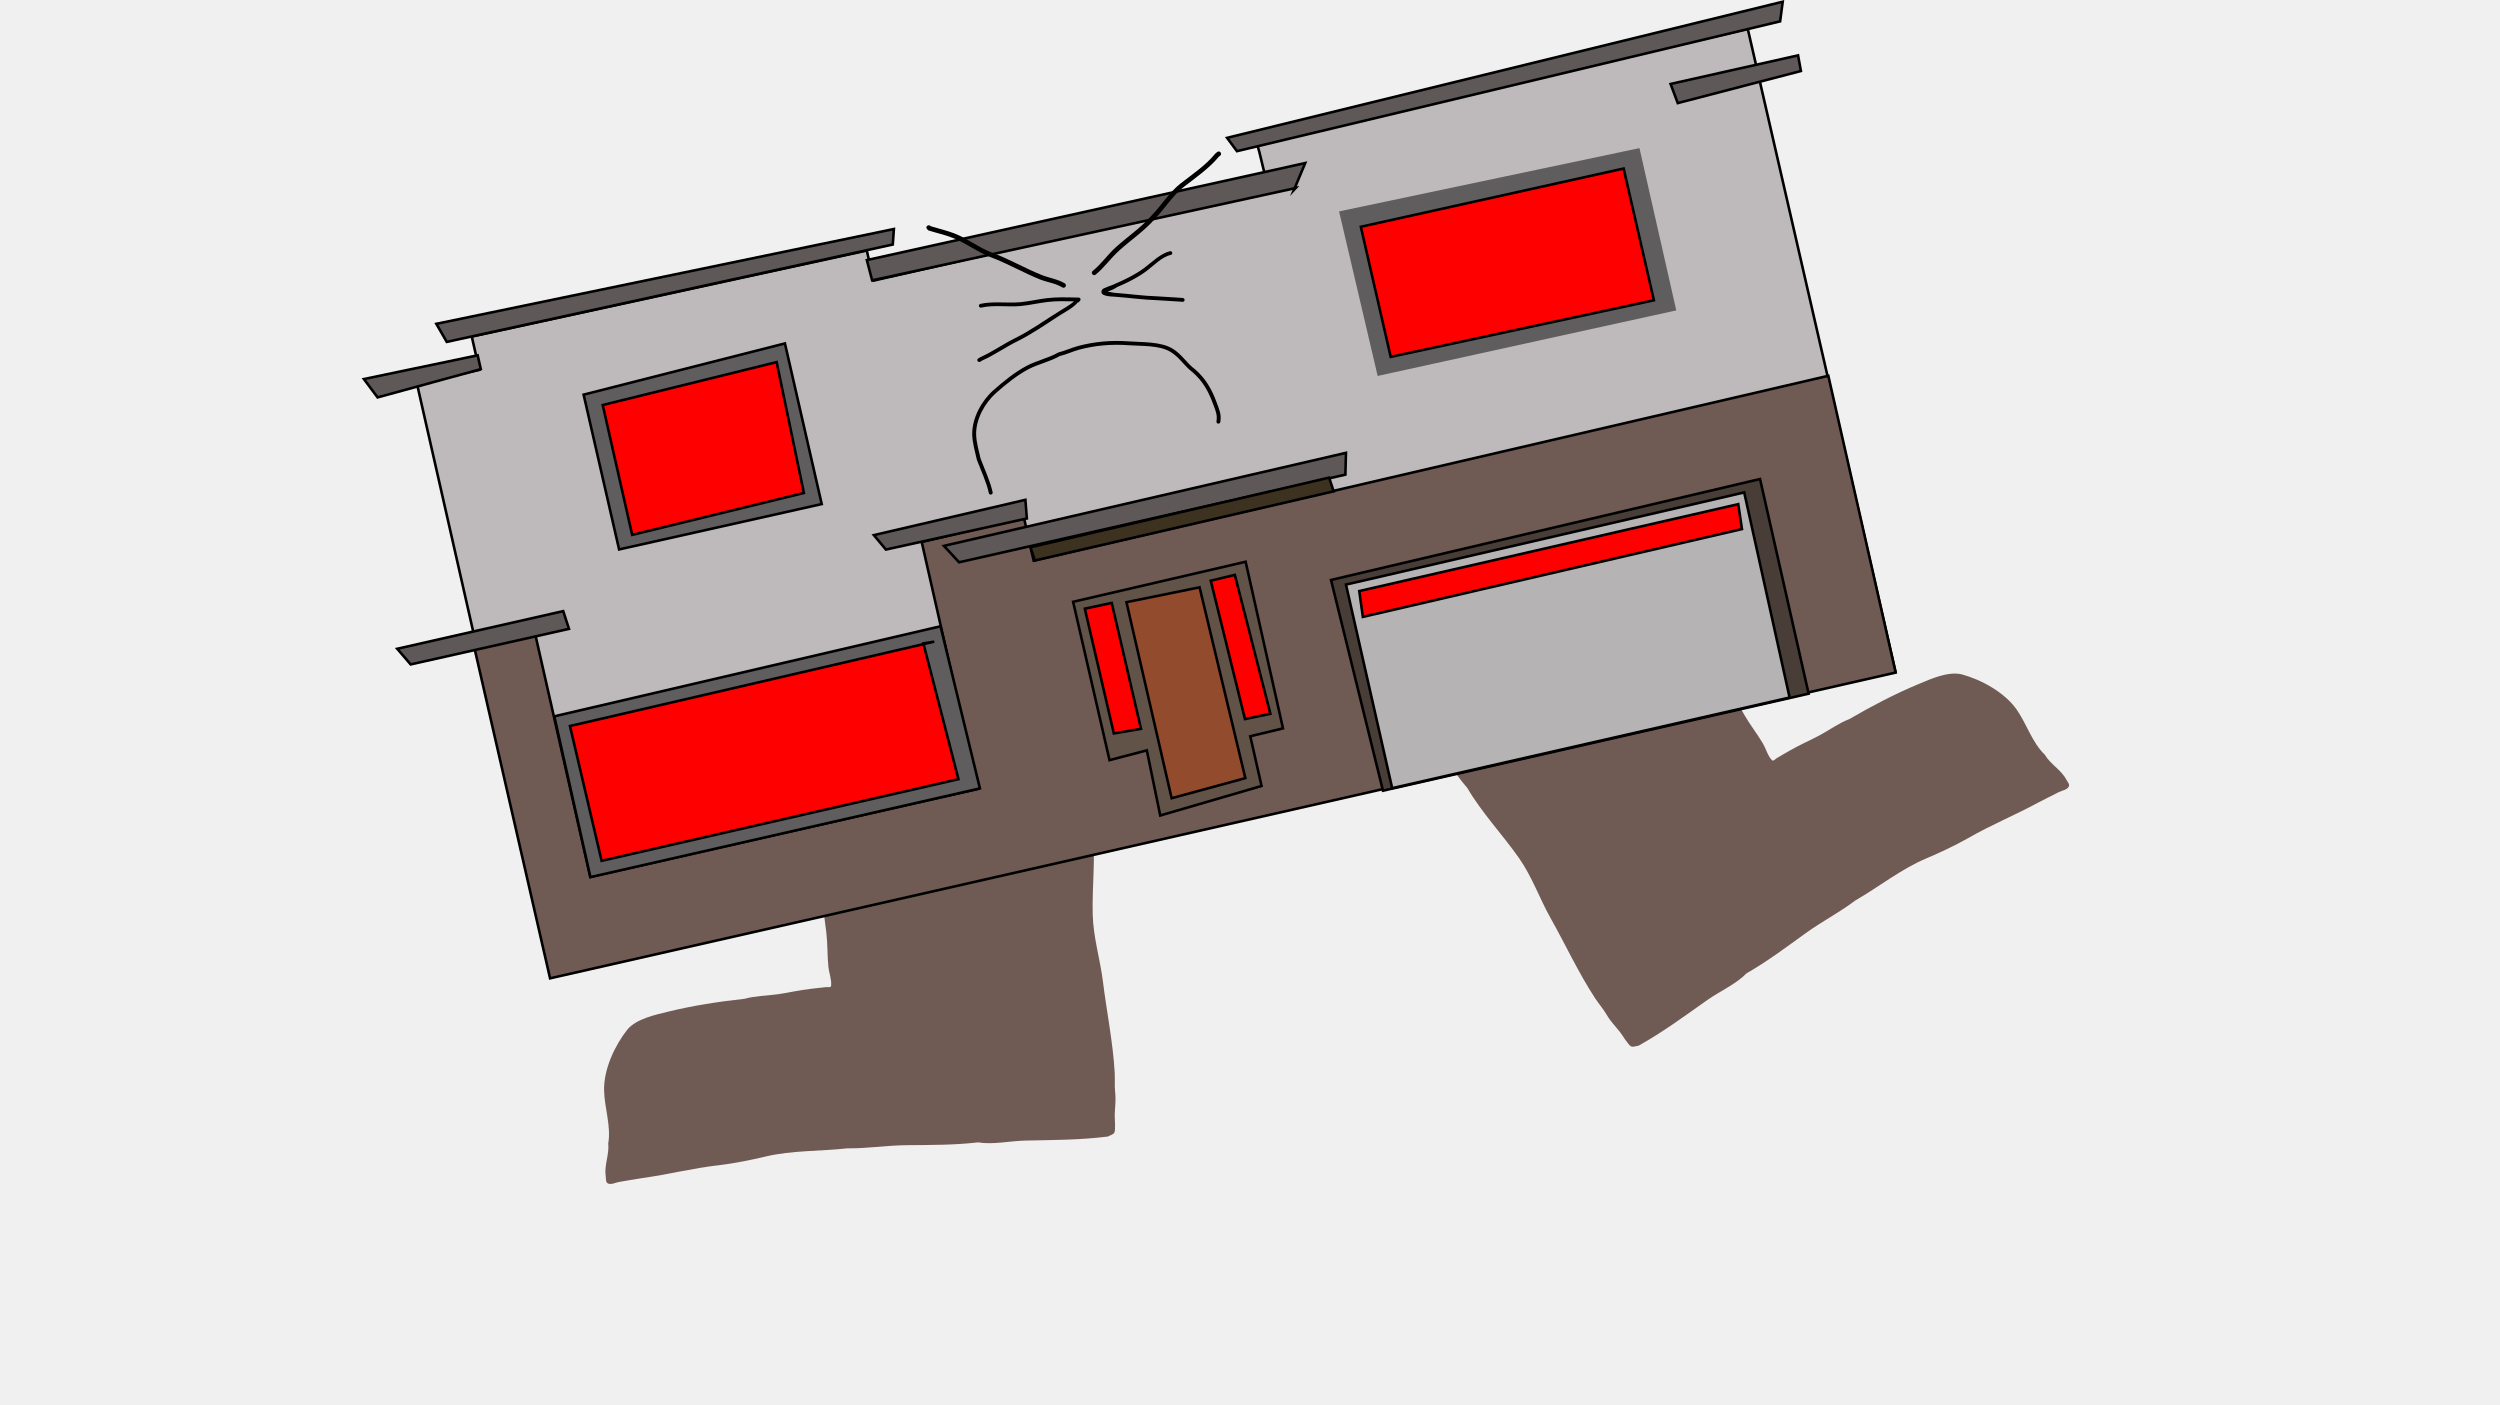
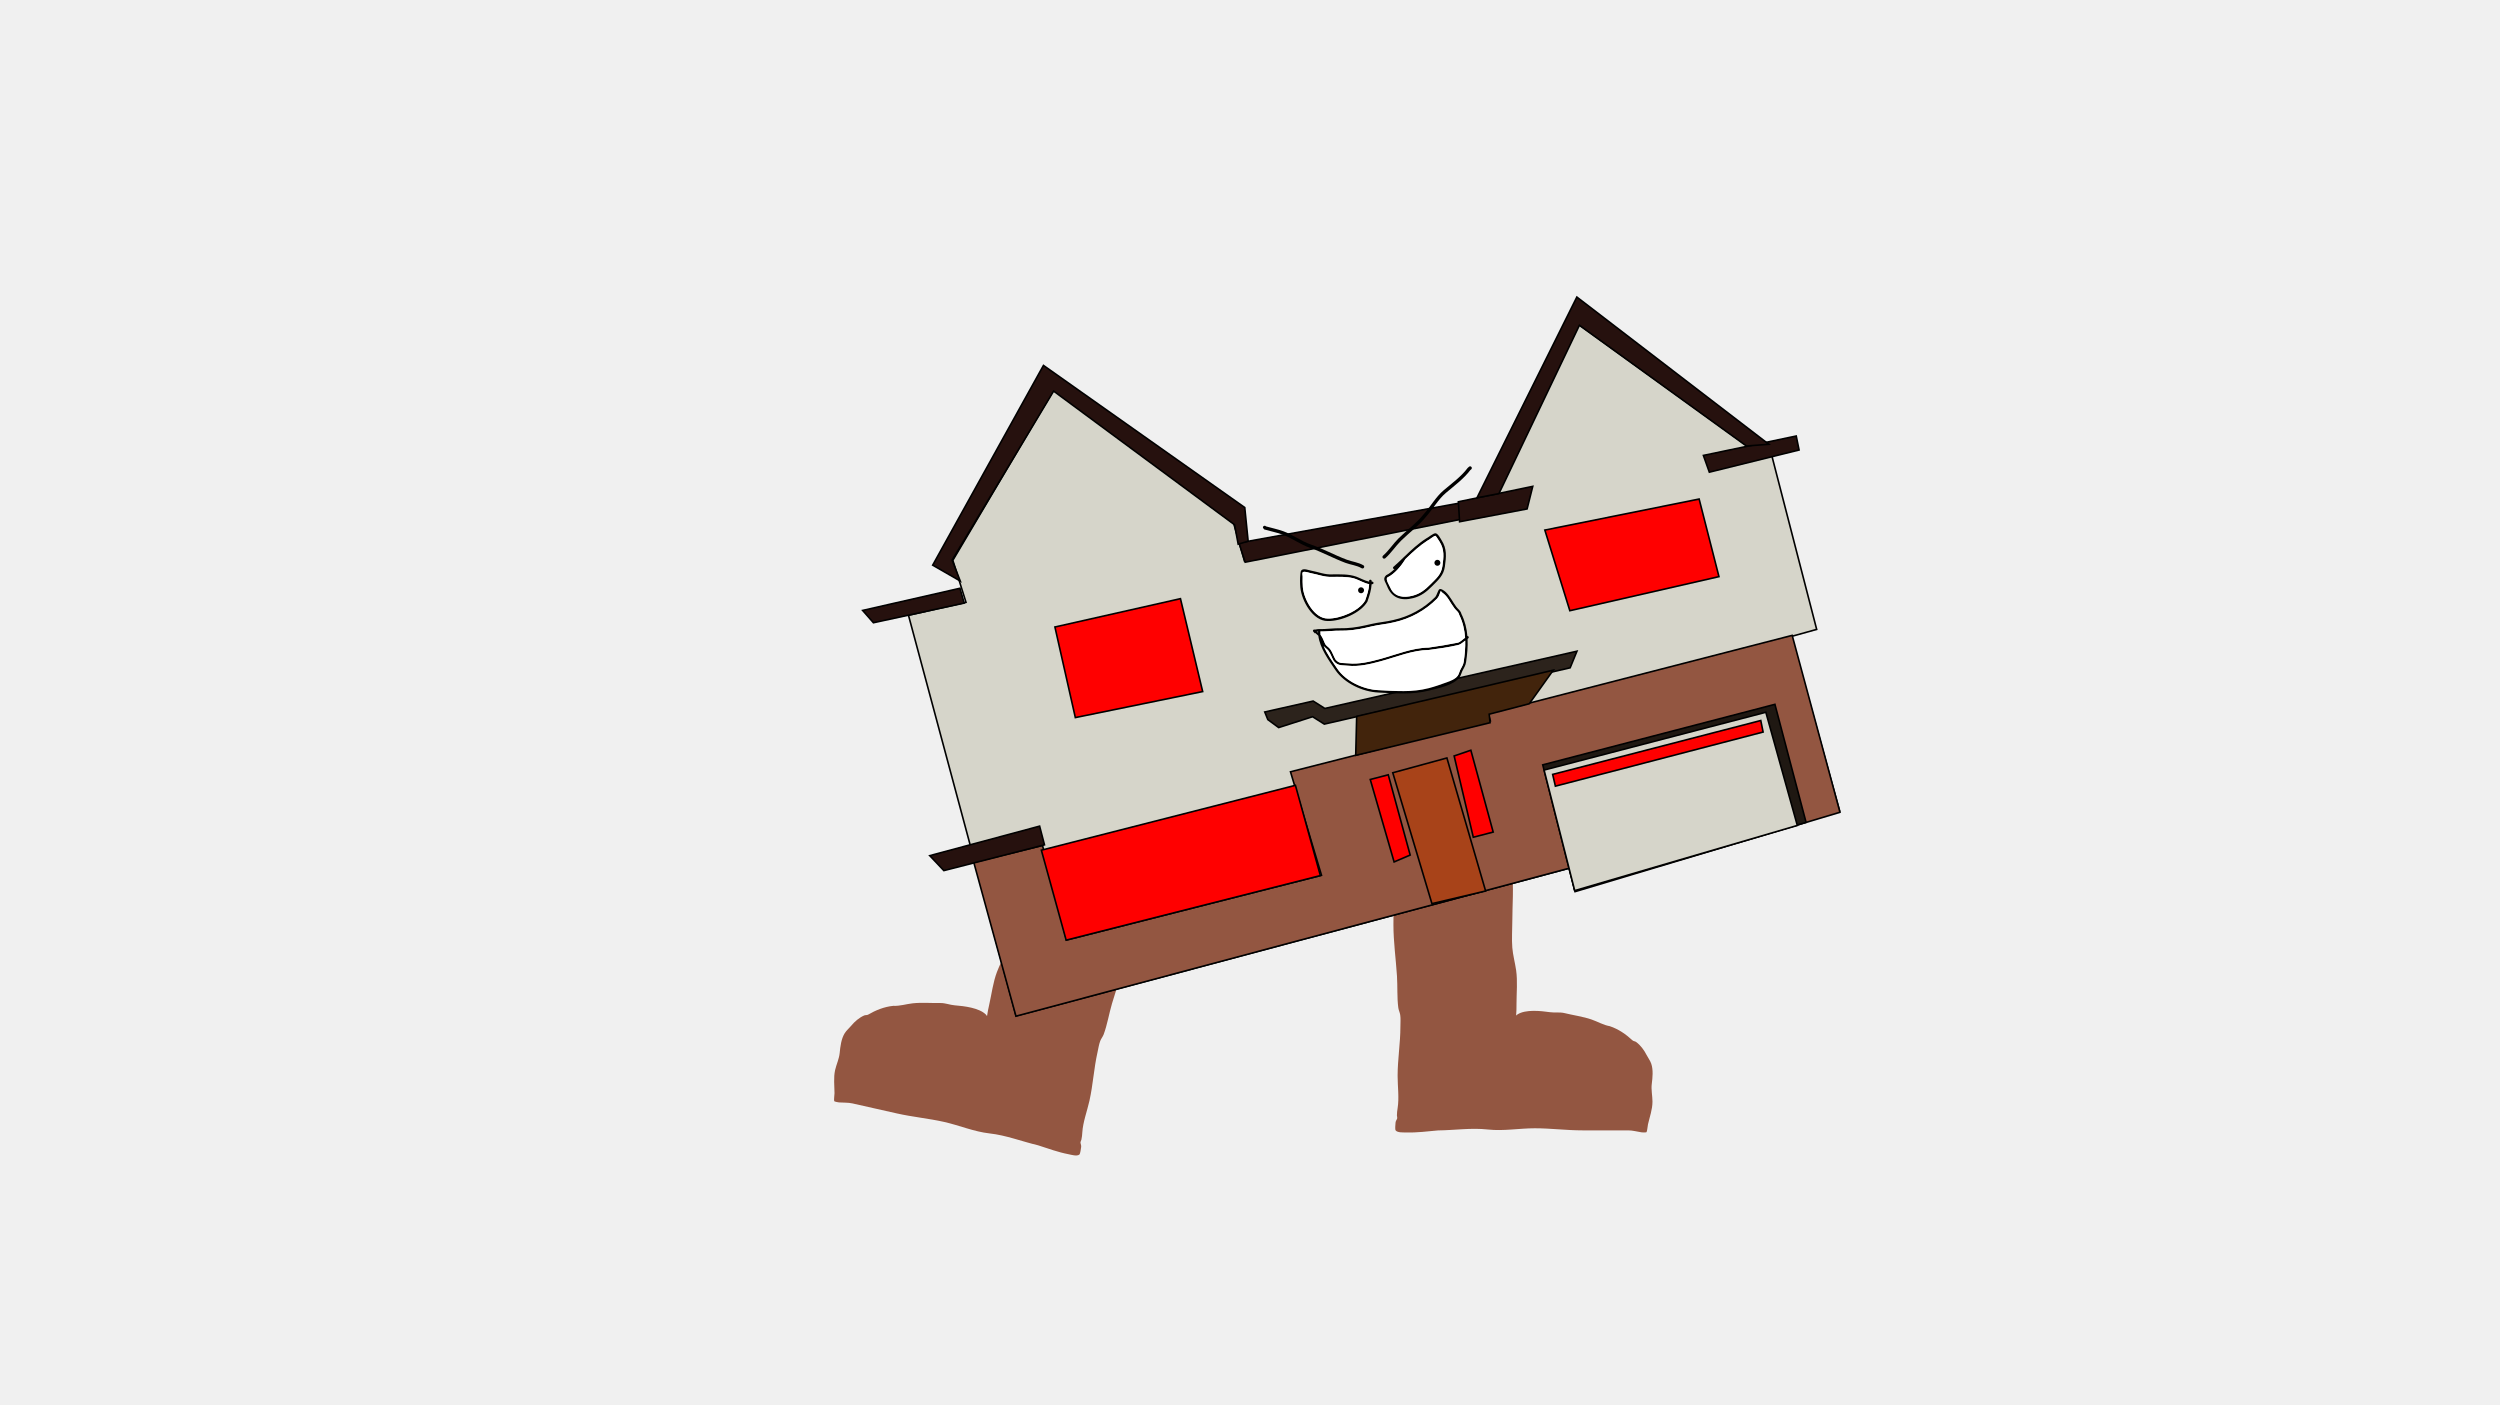
- <svg xmlns="http://www.w3.org/2000/svg" version="1.1" width="959.459" height="539.192" viewBox="0,0,959.459,539.192">
-   <g transform="translate(159.7297,89.67198)">
+ <svg xmlns="http://www.w3.org/2000/svg" version="1.1" width="1534.814" height="862.282" viewBox="0,0,1534.814,862.282">
+   <g transform="translate(448.9087,272.1622)">
    <g data-paper-data="{&quot;isPaintingLayer&quot;:true}" fill-rule="nonzero" stroke-linejoin="miter" stroke-miterlimit="10" stroke-dasharray="" stroke-dashoffset="0" style="mix-blend-mode: normal">
-       <path d="M-159.73,449.52v-539.039h959.459v539.039z" fill="none" stroke="#f00000" stroke-width="0" stroke-linecap="butt" />
-       <path d="M152.99,202.064c-1.588,0.177 -1.762,-1.383 -1.762,-1.383l0.177,-1.299c1.322,-2.001 0.821,-4.955 0.902,-7.274c0.155,-4.428 1.825,-11.608 -0.647,-15.757c-0.637,-1.069 -1.59,-2.23 -2.571,-3.346l-1.798,-1.115c-0.402,-0.244 -0.689,-0.662 -0.744,-1.16c-0.096,-0.862 0.537,-1.639 1.415,-1.737l2.331,-0.259c1.998,-0.222 3.997,-0.445 5.995,-0.667c3.57,-0.396 6.917,-1.47 10.418,-2.148c3.608,-0.698 7.372,-0.668 11.003,-1.256c11.431,-1.852 23.541,-3.698 35.106,-2.868c7.89,0.03 15.741,-0.135 23.609,-0.316c3.941,-0.091 7.861,-0.876 11.793,-0.571c2.202,0.171 8.158,-1.044 9.796,0.773c0.873,0.968 0.665,2.525 0.72,3.819c0.131,3.071 -0.572,6.98 -0.914,10.117c-0.594,5.687 -0.486,11.475 -0.76,17.182c-0.147,3.07 0.745,6.512 1.085,9.562c0.952,8.556 2.255,16.953 1.48,25.494c1.198,10.972 -0.257,22.37 0.01,33.404c0.213,8.809 2.846,17.152 3.923,25.739c1.432,11.617 3.835,23.165 4.515,34.909c0.149,2.568 -0.102,5.09 0.181,7.658c0.345,3.132 -0.064,5.429 -0.169,8.532c-0.044,1.298 0.403,5.83 -0.131,6.877c-0.438,0.861 -1.66,1.023 -2.491,1.534c-10.749,1.353 -20.881,1.322 -31.646,1.555c-5.87,0.127 -12.423,1.64 -18.195,0.692c-9.072,1.057 -18.258,0.988 -27.438,1.076c-7.621,0.073 -15.053,1.305 -22.76,1.21c-10.229,1.158 -21.325,0.741 -31.358,3.146c-5.701,1.367 -11.949,2.607 -17.724,3.312c-10.049,1.118 -19.706,3.601 -29.732,4.98c-2.906,0.4 -5.78,1.009 -8.677,1.454c-1.443,0.221 -3.008,1.174 -4.34,0.593c-0.928,-0.405 -0.731,-1.88 -0.876,-2.869c-0.609,-4.139 1.444,-8.279 0.984,-12.471c1.153,-6.626 -1.417,-13.612 -1.592,-20.294c-0.211,-8.086 4.082,-17.328 8.976,-23.488c3.579,-4.143 10.529,-5.562 15.71,-6.838c9.352,-2.304 19.58,-3.873 29.168,-4.906c4.224,-1.183 8.701,-1.147 13.031,-1.786c4.141,-0.611 8.109,-1.566 12.302,-2.032c1.997,-0.222 3.994,-0.484 5.995,-0.667c0.654,-0.06 1.83,0.232 1.927,-0.407c0.331,-2.166 -0.757,-5.004 -1.011,-7.211c-0.438,-4.338 -0.278,-8.558 -0.773,-13.009c-0.741,-6.656 -2.142,-13.973 -1.595,-20.656c0.411,-5.023 0.916,-9.822 0.328,-14.973c-0.131,-1.304 0.229,-2.614 0.258,-3.925c0.17,-7.532 -2.604,-15.039 -2.179,-22.617c0.125,-2.223 0.331,-4.436 0.486,-6.645c-0.094,0.252 -0.201,0.503 -0.321,0.751c-0.005,0.401 -0.143,1.437 -1.42,1.579z" data-paper-data="{&quot;index&quot;:null}" fill="#705a54" stroke="none" stroke-width="0.5" stroke-linecap="butt" />
-       <path d="M473.882,128.643c-1.112,0.644 -1.838,-0.109 -2.08,-0.428c-0.244,-0.128 -0.478,-0.267 -0.704,-0.414c1.436,1.686 2.916,3.344 4.337,5.059c4.841,5.846 7.065,13.534 11.673,19.494c0.802,1.037 1.869,1.878 2.538,3.005c2.584,4.495 5.841,8.057 9.153,11.855c4.407,5.054 7.624,11.774 10.979,17.569c2.244,3.876 4.878,7.177 7.101,10.928c1.106,1.928 1.915,4.857 3.467,6.403c0.458,0.456 1.231,-0.477 1.792,-0.817c1.719,-1.04 3.481,-2.015 5.22,-3.022c3.651,-2.113 7.411,-3.701 11.106,-5.668c3.864,-2.057 7.445,-4.743 11.546,-6.299c8.329,-4.86 17.491,-9.67 26.384,-13.368c4.927,-2.048 11.363,-5.032 16.702,-3.824c7.595,2.052 16.536,6.941 21.167,13.573c3.827,5.481 5.906,12.628 10.767,17.276c2.118,3.647 6.229,5.76 8.195,9.452c0.47,0.882 1.505,1.952 0.998,2.829c-0.727,1.259 -2.551,1.421 -3.844,2.1c-2.595,1.362 -5.27,2.578 -7.846,3.981c-8.886,4.842 -18.131,8.577 -26.882,13.643c-5.066,2.861 -10.83,5.572 -16.23,7.857c-9.502,4.02 -18.183,10.944 -27.102,16.084c-6.145,4.652 -12.858,8.072 -19.034,12.538c-7.439,5.378 -14.791,10.888 -22.719,15.423c-4.082,4.189 -10.254,6.862 -15.053,10.244c-8.802,6.203 -16.937,12.243 -26.39,17.535c-0.972,0.081 -2.051,0.677 -2.915,0.244c-1.051,-0.526 -3.382,-4.438 -4.188,-5.457c-1.927,-2.435 -3.62,-4.041 -5.201,-6.766c-1.297,-2.235 -2.996,-4.115 -4.401,-6.27c-6.425,-9.855 -11.347,-20.574 -17.091,-30.772c-4.231,-7.55 -7.066,-15.827 -12.123,-23.042c-6.335,-9.038 -14.273,-17.347 -19.822,-26.887c-5.693,-6.414 -9.63,-13.944 -13.943,-21.394c-1.538,-2.656 -2.863,-5.956 -4.804,-8.339c-3.609,-4.43 -6.959,-9.152 -10.812,-13.376c-2.137,-2.321 -5.024,-5.05 -6.742,-7.599c-0.724,-1.074 -1.815,-2.204 -1.688,-3.501c0.239,-2.435 5.754,-4.993 7.424,-6.438c2.983,-2.58 6.603,-4.275 9.829,-6.542c6.439,-4.525 12.855,-9.052 19.186,-13.761c8.814,-7.533 19.655,-13.236 29.953,-18.532c3.27,-1.682 6.281,-3.941 9.6,-5.521c3.219,-1.533 6.55,-2.656 9.658,-4.456c1.74,-1.007 3.48,-2.015 5.22,-3.022l2.03,-1.175c0.764,-0.442 1.735,-0.192 2.169,0.558c0.251,0.434 0.268,0.94 0.09,1.375l-0.785,1.965c-0.127,1.481 -0.205,2.981 -0.083,4.219c0.473,4.806 6.08,9.593 8.833,13.064c1.442,1.818 2.792,4.493 5.044,5.318l0.913,0.94c0,0 0.786,1.359 -0.597,2.159z" fill="#705a54" stroke="none" stroke-width="0.5" stroke-linecap="butt" />
+       <path d="M403.987,283.706c-0.07,-0.747 0.677,-0.817 0.677,-0.817l0.573,-0.045c0.49,-0.121 1.15,-0.217 1.738,-0.354c0.192,-2.075 0.471,-4.159 0.875,-6.274c0.031,-0.164 0.06,-0.332 0.088,-0.504c-0.309,-0.64 -0.62,-1.186 -0.856,-1.543c-1.293,-1.954 -1.253,-4.252 -2.376,-6.24c-0.372,-0.659 -1.361,-0.754 -1.823,-1.353c-0.645,-0.837 -0.951,-2.109 -1.676,-2.958c-0.41,-0.481 -1.433,-0.056 -1.782,-0.228c-0.052,-0.026 -0.102,-0.054 -0.151,-0.084l-0.012,0.025l-0.842,-0.421c-0.254,-0.12 -0.429,-0.379 -0.429,-0.678c0,-0.414 0.336,-0.75 0.75,-0.75h1.497c5.774,0 11.548,-0.001 17.322,0.003c10.511,0.008 20.925,0.853 31.455,0.853c9.948,0 20.47,-0.911 30.308,0.648c1.192,9.847 0.22,20.343 0.22,30.263c0,5.408 -0.451,11.032 -0.004,16.418c0.379,4.575 1.699,9.325 2.353,13.902c0.945,6.674 0.22,13.89 0.22,20.632c0,2.345 -0.015,4.656 -0.22,6.97c-0.03,0.337 0.542,-0.409 0.84,-0.57c4.959,-3.176 14.261,-2.164 19.922,-1.355c3.044,0.435 5.954,-0.171 9.004,0.575c5.378,1.324 11.273,2.1 16.553,3.926c3.708,1.282 7.296,3.433 11.122,4.076c5.439,1.802 10.004,5.024 13.988,8.705c0.595,0.55 1.56,0.523 2.214,1.002c2.704,1.979 4.896,4.938 6.413,7.946c0.89,1.766 2.249,3.502 2.884,5.376c1.308,3.86 0.816,8.528 0.323,12.465c-0.451,3.598 0.417,7.282 0.434,10.823c-0.007,4.829 -1.688,9.297 -2.756,13.943c-0.194,0.844 -0.482,4.253 -0.889,4.783c-0.269,0.351 -2.81,0.179 -3.034,0.147c-2.801,-0.399 -5.399,-1.212 -8.197,-1.212c-9.344,0 -18.687,0 -28.031,0c-9.927,0 -19.572,-1.284 -29.332,-1.284c-9.51,0 -19.242,1.806 -28.763,0.756c-10.267,-1.146 -20.416,0.448 -30.649,0.56c-6.387,0.573 -13.089,1.456 -19.49,1.244c-1.758,-0.058 -5.165,0.248 -6.479,-1.178c-0.619,-0.672 -0.129,-3.844 -0.129,-4.701c0.031,-0.864 0.499,-1.669 0.913,-2.428c0.337,-0.617 -0.057,-1.406 -0.057,-2.109c0.001,-1.618 0.178,-2.968 0.433,-4.545c1.007,-6.232 -0.006,-13.489 -0.006,-19.809c0,-10.174 1.712,-19.937 1.712,-30.185c0,-2.331 0.224,-4.885 -0.114,-7.194c-0.216,-1.475 -0.967,-2.875 -1.167,-4.355c-0.85,-6.302 -0.41,-13.141 -0.822,-19.527c-0.672,-10.452 -2.178,-20.929 -2.178,-31.41c0,-3.962 0.016,-7.778 0.295,-11.6c-0.444,0.091 -0.877,0.17 -1.247,0.264l-0.797,0.083c0,0 -0.747,0.07 -0.817,-0.677zM408.977,278.49c-0.152,0.973 -0.279,1.94 -0.385,2.904c0.69,-0.532 0.688,-1.667 0.385,-2.904z" data-paper-data="{&quot;index&quot;:null}" fill="#935641" stroke="none" stroke-width="0.5" stroke-linecap="butt" />
+       <path d="M246.963,303.262l-0.759,-0.257c-0.34,-0.172 -0.745,-0.345 -1.158,-0.531c-0.568,3.79 -1.391,7.517 -2.261,11.382c-2.304,10.225 -6.075,20.115 -9.028,30.164c-1.805,6.139 -2.88,12.908 -5.094,18.869c-0.52,1.399 -1.561,2.6 -2.095,3.992c-0.837,2.179 -1.18,4.719 -1.692,6.993c-2.252,9.997 -2.727,19.898 -4.963,29.823c-1.389,6.166 -3.972,13.023 -4.359,19.324c-0.098,1.595 -0.222,2.95 -0.576,4.529c-0.154,0.686 -0.712,1.369 -0.519,2.045c0.237,0.831 0.517,1.719 0.357,2.569c-0.188,0.837 -0.407,4.039 -1.159,4.558c-1.596,1.102 -4.852,0.055 -6.58,-0.275c-6.292,-1.2 -12.635,-3.535 -18.74,-5.497c-9.958,-2.358 -19.509,-6.144 -29.777,-7.283c-9.519,-1.068 -18.615,-4.969 -27.893,-7.059c-9.521,-2.145 -19.213,-3.012 -28.897,-5.194c-9.115,-2.053 -18.23,-4.107 -27.346,-6.16c-2.73,-0.615 -5.443,-0.393 -8.263,-0.619c-0.226,-0.018 -2.742,-0.409 -2.928,-0.81c-0.28,-0.606 0.188,-3.996 0.184,-4.861c-0.021,-4.767 -0.679,-9.495 0.375,-14.208c0.795,-3.451 2.45,-6.854 2.802,-10.463c0.384,-3.949 0.929,-8.611 3.054,-12.089c1.031,-1.688 2.738,-3.083 3.995,-4.611c2.14,-2.601 4.929,-5.007 8.002,-6.343c0.743,-0.323 1.679,-0.085 2.38,-0.491c4.696,-2.716 9.857,-4.856 15.559,-5.418c3.873,0.213 7.847,-1.096 11.746,-1.532c5.553,-0.621 11.474,-0.083 17.011,-0.192c3.14,-0.057 5.845,1.173 8.91,1.418c5.7,0.456 14.997,1.513 19.137,5.7c0.255,0.222 0.649,1.075 0.694,0.74c0.309,-2.302 0.802,-4.56 1.317,-6.848c1.482,-6.578 2.36,-13.776 4.749,-20.079c1.644,-4.321 3.975,-8.665 5.351,-13.045c1.62,-5.157 2.415,-10.742 3.604,-16.018c2.18,-9.678 3.538,-20.131 6.865,-29.475c9.94,0.642 20.004,3.843 29.709,6.029c10.273,2.314 20.618,3.779 30.874,6.081c5.634,1.265 11.266,2.535 16.899,3.804l1.46,0.329c0.404,0.091 0.658,0.492 0.567,0.896c-0.066,0.292 -0.294,0.506 -0.568,0.567l-0.914,0.226l-0.007,-0.027c-0.054,0.019 -0.109,0.035 -0.165,0.049c-0.379,0.091 -1.283,-0.547 -1.789,-0.169c-0.894,0.669 -1.472,1.842 -2.285,2.517c-0.582,0.484 -1.568,0.358 -2.076,0.92c-1.532,1.693 -1.998,3.944 -3.689,5.566c-0.309,0.296 -0.732,0.761 -1.174,1.317c-0.011,0.173 -0.019,0.344 -0.025,0.511c-0.07,2.153 -0.256,4.246 -0.525,6.313c0.544,0.263 1.166,0.501 1.618,0.727l0.549,0.17c0,0 0.713,0.232 0.481,0.946c-0.232,0.713 -0.946,0.481 -0.946,0.481zM243.924,299.514c0.108,-0.964 0.197,-1.935 0.262,-2.918c-0.567,1.141 -0.819,2.247 -0.262,2.918z" data-paper-data="{&quot;index&quot;:null}" fill="#935641" stroke="none" stroke-width="0.5" stroke-linecap="butt" />
      <g>
-         <g stroke-width="1" stroke-linecap="round">
-           <path d="M51.363,282.677l-51.049,-224.99l23.911,-5.425l-2.898,-12.774l151.609,-33.013l2.618,11.538l151.599,-34.614l-3.576,-14.787l-0.901,-3.132l188.345,-44.121l56.695,246.76l-515.74,117.193z" fill="#bebabb" stroke="#000000" />
-           <path d="M233.244,109.041l0.411,1.813l0.421,1.854l2.898,12.774l304.973,-70.93l25.843,113.896l-516.411,117.345l-29.189,-127.478l23.483,-4.592l21.13,93.128l148.709,-33.742l-21.504,-94.776z" fill="#705a54" stroke="#000000" />
-           <path d="M175.649,115.696l58.15,-13.541l0.564,7.151l-54.105,11.93z" fill="#5e5859" stroke="#000000" />
-           <path d="M202.521,119.824l154.306,-35.705l-0.218,8.369l-148.248,33.637z" fill="#5e5859" stroke="#000000" />
-           <path d="M371.031,213.785l-19.938,-80.876l164.644,-38.744l18.648,82.382z" fill="#483d37" stroke="#000000" />
-           <path d="M374.559,212.811l-17.727,-78.128l152.838,-35.372l17.42,78.718z" fill="#b5b3b4" stroke="#000000" />
-           <path d="M508.803,113.373l-145.497,33.706l-1.368,-9.915l145.446,-33.348z" fill="#ff0000" stroke="#000000" />
-           <path d="M285.547,223.302l-5.144,-25.003l-14.318,3.769l-13.968,-60.783l66.205,-15.368l14.334,63.95l-12.547,3.02l4.329,19.079z" fill="#615348" stroke="#000000" />
-           <path d="M289.923,216.675l-17.342,-75.24l28.064,-5.703l17.563,73.229z" fill="#934b2d" stroke="#000000" />
-           <path d="M267.741,191.806l-11.133,-47.876l10.322,-2.209l11.234,48.318z" fill="#ff0000" stroke="#000000" />
-           <path d="M318.072,186.3l-13.131,-53.104l9.235,-2.228l13.646,53.286z" fill="#ff0000" stroke="#000000" />
-           <path d="M216.347,212.903l-149.483,34.05l-13.866,-61.708l148.219,-34.561z" fill="#605d5e" stroke="#000000" />
-           <path d="M194.656,157.256l13.445,52.102l-136.942,31.337l-12.144,-51.733l139.815,-32.388z" fill="#ff0000" stroke="#000000" />
-           <path d="M77.868,121.192l-13.614,-59.407l77.256,-19.656l14.123,61.65z" fill="#605d5e" stroke="#000000" />
-           <path d="M82.89,115.601l-11.306,-49.83l66.749,-16.474l10.449,50.224z" fill="#ff0000" stroke="#000000" />
-           <path d="M369.368,54.022l-14.581,-62.177l114.305,-24.075l13.909,61.3z" fill="#605d5e" stroke="#605d5e" />
-           <path d="M373.996,47.29l-11.464,-49.927l100.862,-22.354l11.607,50.559z" fill="#ff0000" stroke="#000000" />
-           <path d="M337.515,-17.493l-162.533,35.416l-2.035,-7.778l168.241,-37.243l-4.297,10.278z" fill="#5e5859" stroke="#000000" />
-           <path d="M311.208,-36.775l213.239,-52.237l-0.996,7.535l-208.462,49.824z" fill="#5e5859" stroke="#000000" />
-           <path d="M182.905,4.165l-171.172,37.376l-4.008,-6.932l175.605,-36.389z" fill="#5e5859" stroke="#000000" />
-           <path d="M531.427,-62.422l-47.263,12.319l-2.75,-7.35l48.922,-10.967z" fill="#5e5859" stroke="#000000" />
-           <path d="M58.638,151.67l-60.76,13.653l-5.151,-6.008l63.691,-14.451z" fill="#5e5859" stroke="#000000" />
-           <path d="M24.794,52l-39.614,10.849l-5.252,-7.048l43.662,-9.109z" fill="#5e5859" stroke="#000000" />
-           <path d="M237.421,125.435l-1.693,-5.085l114.636,-26.716l1.731,5.253z" fill="#3d3120" stroke="#000000" />
+         <g stroke="#000000" stroke-width="1" stroke-linecap="round">
+           <path d="M136.052,71.83l62.16,-105.054l110.246,82.342l6.671,23.238l133.3,-26.184l15.557,-1.714l56.24,-117.425l104.909,75.585l13.807,5.332l27.454,106.287l-15.532,4.325l29.645,107.216l-162.609,48.086l-3.398,-13.041l-339.624,90.698l-66.04,-245.935l35.304,-7.978z" fill="#d6d5ca" />
+           <path d="M148.916,257.285l42.208,-10.378l14.713,58.05l156.559,-39.761l-19.042,-63.544l122.712,-31.252l-1.307,-4.42l186.594,-48.072l29.338,108.6l-162.626,48.727l-3.35,-14.443l-339.904,90.9z" fill="#935641" />
+           <path d="M143.043,98.078l-55.736,12.08l-6.613,-7.561l59.735,-13.611z" fill="#26110e" />
+           <path d="M311.72,61.149l135.345,-24.43l0.881,9.945l-132.41,26.319z" fill="#26110e" />
+           <path d="M655.592,4.1l-55.09,13.622l-3.658,-10.286l56.999,-11.921z" fill="#26110e" />
+           <path d="M446.42,35.883l45.669,-9.457l-3.475,13.855l-41.441,7.867z" fill="#26110e" />
+           <path d="M289.444,152.408l-78.177,15.973l-12.538,-55.616l77.073,-17.396z" fill="#ff0000" />
+           <path d="M499.509,53.262l94.719,-19.062l12.172,47.649l-91.547,20.923z" fill="#ff0000" />
+           <path d="M517.791,274.382l-19.574,-76.994l142.539,-37.143l19.128,72.468z" fill="#1f1812" />
+           <path d="M517.85,274.61l-18.799,-74.02l136.133,-35.473l19.328,69.484z" fill="#d6d5ca" />
+           <path d="M633.509,177.252l-127.526,33.23l-1.675,-7.221l127.77,-33.087z" fill="#ff0000" />
+           <path d="M430.194,282.61l-24.046,-80.366l33.234,-9.074l23.764,81.665z" fill="#a84319" />
+           <path d="M443.818,191.926l10.264,-3.502l13.712,50.239l-12.21,3.182z" fill="#ff0000" />
+           <path d="M416.831,252.77l-9.868,4.227l-14.639,-50.618l11.047,-2.879z" fill="#ff0000" />
+           <path d="M361.699,265.377l-156.074,39.635l-15.219,-55.227l155.975,-39.816z" fill="#ff0000" />
+           <path d="M327.56,164.942l29.711,-6.707l7.186,4.543l154.758,-35.153l-4.174,10.194l-150.927,34.568l-7.186,-4.543l-20.822,6.668l-6.655,-4.889z" fill="#2c231c" />
+           <path d="M383.397,191.578l0.588,-23.954l120.676,-28.341l-14.709,20.597l-24.614,6.414l0.538,5.241z" fill="#42240c" />
+           <path d="M192.325,246.497l-61.776,15.825l-8.656,-9.182l67.442,-18.118z" fill="#26110e" />
+           <path d="M623.272,1.644l-102.543,-74.12l-49.407,103.349l-13.468,2.567l61.307,-123.237l117.857,90.392z" fill="#26110e" />
+           <path d="M309.026,50.014l-111.097,-82.082l-62.316,103.767l4.994,12.835l-16.908,-9.731l68.004,-122.626l123.577,87.253l2.085,20.661l-6.12,1.83z" fill="#26110e" />
        </g>
-         <path d="M196.53,-3.183c0.491,-0.111 0.773,0.103 0.928,0.319c3.029,0.942 6.234,1.663 9.174,2.809c5.072,1.977 9.487,5.545 14.579,7.43c6.548,2.44 12.463,5.948 18.908,8.518c2.933,1.169 6.089,1.531 8.789,3.189c0,0 0.775,0.479 0.282,1.245c-0.492,0.766 -1.267,0.287 -1.267,0.287c-2.569,-1.598 -5.677,-1.921 -8.484,-3.037c-6.443,-2.563 -12.349,-6.073 -18.891,-8.511c-5.102,-1.912 -9.528,-5.465 -14.616,-7.444c-3.032,-1.18 -6.349,-1.9 -9.454,-2.893l-0.645,-0.828c0,0 -0.2,-0.88 0.696,-1.083z" fill="#000000" stroke="none" stroke-width="0.5" stroke-linecap="butt" />
-         <path d="M308.682,-31.198c0.579,0.696 -0.133,1.272 -0.133,1.272l-0.486,0.367c-3.621,4.433 -9.034,8.169 -13.56,11.698c-4.228,3.297 -7.112,8.158 -10.805,11.981c-4.227,4.893 -9.351,8.225 -14.099,12.55c-3.095,2.82 -5.556,6.387 -8.794,9.021c0,0 -0.712,0.575 -1.291,-0.121c-0.579,-0.696 0.133,-1.272 0.133,-1.272c3.219,-2.582 5.649,-6.16 8.711,-8.95c4.705,-4.287 9.791,-7.587 13.979,-12.431c3.764,-3.9 6.702,-8.805 11.01,-12.173c4.401,-3.441 9.803,-7.079 13.284,-11.423l0.76,-0.641c0,0 0.712,-0.575 1.291,0.121z" fill="#000000" stroke="none" stroke-width="0.5" stroke-linecap="butt" />
-         <path d="M220.663,100.119c-0.731,0.166 -0.894,-0.553 -0.894,-0.553l-0.028,-0.122c-0.973,-4.344 -2.98,-8.455 -4.557,-12.636c-0.736,-3.228 -1.767,-6.609 -1.789,-9.947c-0.041,-6.156 3.585,-12.764 8.114,-16.764c3.854,-3.404 8.225,-6.966 12.779,-9.375c3.892,-2.059 8.304,-2.934 12.139,-5.113c2.611,-0.656 4.995,-1.8 7.598,-2.5c6.398,-1.721 12.946,-2.232 19.462,-1.765c5.24,0.393 12.113,0.028 16.727,2.733c3.565,2.09 5.547,5.707 8.77,8.037c4.216,3.688 6.457,7.832 8.347,13.004c0.954,2.611 1.743,4.346 1.281,7.158c0,0 -0.12,0.729 -0.86,0.616c-0.74,-0.113 -0.619,-0.841 -0.619,-0.841c0.422,-2.544 -0.342,-4.045 -1.212,-6.424c-1.798,-4.917 -3.878,-8.849 -7.887,-12.365c-3.178,-2.338 -5.126,-5.882 -8.649,-7.949c-4.347,-2.551 -11.074,-2.127 -16.02,-2.497c-6.359,-0.456 -12.725,0.038 -18.968,1.721c-2.535,0.683 -4.86,1.848 -7.416,2.44c-3.769,2.186 -8.143,3.023 -11.993,5.045c-4.446,2.336 -8.725,5.851 -12.482,9.17c-4.206,3.715 -7.664,9.915 -7.612,15.648c0.029,3.201 1.029,6.443 1.728,9.541c1.591,4.22 3.577,8.349 4.582,12.733l0.028,0.122c0,0 0.163,0.718 -0.568,0.884z" fill="#000000" stroke="none" stroke-width="0.5" stroke-linecap="butt" />
-         <path d="M215.465,48.89c-0.385,-0.629 0.257,-1.014 0.257,-1.014l0.909,-0.541c4.591,-2.045 8.69,-4.995 13.204,-7.225c6.081,-3.004 11.443,-6.962 17.202,-10.495c1.662,-1.02 3.408,-2.001 4.931,-3.22c0.155,-0.124 0.318,-0.277 0.488,-0.419c-3.425,-0.07 -6.77,-0.156 -10.195,0.247c-3.48,0.407 -6.921,1.262 -10.413,1.565c-4.857,0.422 -10.217,-0.512 -14.972,0.594c0,0 -0.731,0.166 -0.894,-0.553c-0.163,-0.718 0.568,-0.884 0.568,-0.884c4.869,-1.081 10.24,-0.192 15.197,-0.628c3.47,-0.305 6.89,-1.153 10.348,-1.559c3.577,-0.418 7.069,-0.324 10.65,-0.252l1.482,0.026c0.342,-0.001 0.65,0.23 0.728,0.572c0.059,0.259 -0.029,0.517 -0.209,0.691l-0.678,0.675l-0.115,-0.112c-1.904,2.25 -4.694,3.542 -7.212,5.169c-5.359,3.464 -10.503,7.065 -16.243,9.9c-4.505,2.225 -8.593,5.177 -13.178,7.212l-0.829,0.497c0,0 -0.643,0.384 -1.028,-0.245z" fill="#000000" stroke="none" stroke-width="0.5" stroke-linecap="butt" />
-         <path d="M294.89,25.501c-0.077,0.734 -0.822,0.664 -0.822,0.664l-0.781,-0.073c-2.946,-0.152 -5.875,-0.328 -8.827,-0.549c-5.491,-0.163 -10.912,-0.953 -16.35,-1.341c-1.502,-0.107 -6.361,-0.09 -4.848,-2.729c0.426,-0.743 4.185,-1.692 5.056,-2.283c3.779,-1.589 7.889,-3.619 11.167,-6.093c2.916,-2.2 6.136,-5.467 9.769,-6.355c0,0 0.731,-0.166 0.894,0.553c0.163,0.718 -0.568,0.884 -0.568,0.884c-3.319,0.672 -6.558,4.105 -9.19,6.086c-3.329,2.506 -7.51,4.632 -11.359,6.216c-1.164,0.794 -2.173,1.235 -3.494,1.71c-0.076,0.027 -0.186,0.051 -0.311,0.07c1.006,0.055 2.013,0.4 3.003,0.47c5.429,0.387 10.84,1.175 16.322,1.339c2.963,0.221 5.9,0.404 8.857,0.551l0.814,0.076c0,0 0.745,0.07 0.669,0.804z" fill="#000000" stroke="none" stroke-width="0.5" stroke-linecap="butt" />
+         <path d="M413.359,69.5c4.15,-3.979 8.263,-7.874 13.279,-11.078c1.334,-0.598 4.368,-3.282 5.745,-3.191c1.526,0.1 3.033,3.164 3.74,4.27c3.372,5.279 2.86,10.175 2.034,16.101c-0.773,5.542 -3.958,8.193 -7.763,12.034c-3.464,3.496 -6.767,6.12 -11.665,7.404c-7.529,1.933 -13.343,-0.144 -16.177,-7.573c-0.99,-2.594 -2.856,-4.144 -0.5,-6.46c1.773,-0.873 3.527,-2.22 5.14,-3.79c-0.207,0.042 -0.466,0.008 -0.709,-0.269c-0.519,-0.593 0.074,-1.112 0.074,-1.112c2.157,-1.886 4.188,-3.828 6.2,-5.758c0.039,-0.067 0.077,-0.133 0.114,-0.199zM414.799,70.293c-0.111,0.186 -0.272,0.29 -0.272,0.29l-0.045,0.014c-0.162,0.156 -0.324,0.312 -0.487,0.468c-2.571,4.177 -6.638,9.131 -11.072,11.256c-1.437,0.964 1.17,4.882 1.805,6.364c2.441,5.693 8.177,6.269 13.603,4.831c4.638,-1.2 7.681,-3.695 10.945,-6.991c3.56,-3.594 6.599,-5.983 7.319,-11.14c0.775,-5.545 1.354,-10.087 -1.802,-15.035c-0.197,-0.308 -2.258,-3.576 -2.435,-3.542c-1.398,0.267 -3.547,2.369 -4.972,3.002c-4.734,3.044 -8.66,6.716 -12.588,10.483z" fill="#000000" stroke="none" stroke-width="0.5" stroke-linecap="butt" />
+         <path d="M427.407,59.761c1.425,-0.633 3.58,-2.732 4.979,-2.999c0.177,-0.034 2.246,3.24 2.443,3.548c3.155,4.948 2.594,9.526 1.819,15.07c-0.719,5.157 -3.776,7.588 -7.336,11.182c-3.265,3.296 -6.349,5.804 -10.986,7.004c-5.426,1.438 -11.197,0.842 -13.638,-4.851c-0.635,-1.482 -3.251,-5.416 -1.814,-6.38c4.434,-2.125 8.511,-7.131 11.082,-11.307c0.162,-0.156 0.328,-0.315 0.49,-0.471l0.045,-0.014c0,0 0.163,-0.106 0.274,-0.292c3.928,-3.767 7.909,-7.448 12.643,-10.492z" data-paper-data="{&quot;noHover&quot;:false,&quot;origItem&quot;:[&quot;Path&quot;,{&quot;applyMatrix&quot;:true,&quot;segments&quot;:[[[274.12499,131.23562],[4.52111,-2.5262],[-0.14706,0.14413]],[273.80453,131.43755],[[273.75988,131.43976],[0,0],[-0.18675,0.10448]],[[273.19936,131.75351],[0.18694,-0.10467],[-3.36951,3.2293]],[[260.30254,139.46207],[4.5932,-0.89246],[-1.55461,0.5425]],[[260.43803,145.75564],[-0.2296,-1.517],[0.88211,5.82814]],[[271.80541,153.4686],[-5.3413,0.02189],[4.55867,0.00767]],[[283.56253,149.65698],[-3.79755,2.25196],[4.14099,-2.45562]],[[292.97559,141.15478],[-1.90003,4.57629],[2.04386,-4.91995]],[[294.92401,126.87708],[1.71852,5.31356],[-0.10703,-0.33093]],[[293.5316,123.03065],[0.17105,0.01138],[-1.35157,-0.08989]],[[288.23274,124.60254],[1.46402,-0.24137],[-5.08987,1.66728]]],&quot;closed&quot;:true}]}" fill="#ffffff" stroke="none" stroke-width="0.5" stroke-linecap="butt" />
+         <path d="M392.188,83.745c0.763,-0.199 0.961,0.564 0.961,0.564l0.077,0.39c0,0.09 -0,0.18 -0.001,0.269c0.042,-0.011 0.082,-0.023 0.121,-0.037c0,0 0.763,-0.199 0.961,0.564c0.199,0.763 -0.564,0.961 -0.564,0.961c-0.189,0.04 -0.382,0.068 -0.578,0.085c-0.25,3.71 -1.264,6.851 -2.587,10.646c-4.125,7.089 -16.229,12.07 -24.308,11.919c-9.247,0.092 -16.11,-12.463 -16.869,-20.642c-0.238,-2.69 -0.27,-5.701 0.044,-8.369c0.098,-0.828 0.099,-1.919 0.968,-2.444c1.463,-0.883 4.089,0.239 5.578,0.504c4.406,0.786 8.362,2.575 12.985,2.303c4.87,-0.017 10.135,-0.25 14.782,1.392c1.811,0.64 5.428,2.616 7.893,3.086c-0,-0.074 -0.001,-0.148 -0.003,-0.223l-0.026,-0.008c0,0 -0.199,-0.763 0.564,-0.961zM391.611,86.471c-3.17,-0.499 -6.855,-2.92 -9.788,-3.637c-4.112,-1.006 -8.601,-0.81 -12.798,-0.798c-4.743,0.267 -8.793,-1.519 -13.307,-2.326c-1.223,-0.219 -3.263,-1.118 -4.513,-0.693c-0.871,0.296 -0.354,1.817 -0.351,2.736c0.008,2.165 -0.081,4.4 0.118,6.571c0.638,7.343 6.956,19.29 15.309,19.207c7.408,0.213 19.037,-4.534 22.866,-11.003c1.236,-3.601 2.248,-6.556 2.463,-10.057z" fill="#000000" stroke="none" stroke-width="0.5" stroke-linecap="butt" />
+         <path d="M389.198,96.546c-3.829,6.469 -15.524,11.248 -22.932,11.035c-8.354,0.083 -14.708,-11.919 -15.345,-19.262c-0.199,-2.171 -0.107,-4.421 -0.114,-6.586c-0.003,-0.92 -0.517,-2.446 0.353,-2.742c1.251,-0.425 3.292,0.47 4.516,0.689c4.514,0.807 8.591,2.572 13.334,2.305c4.196,-0.012 8.745,-0.189 12.857,0.816c2.932,0.717 6.627,3.16 9.797,3.659c-0.215,3.501 -1.229,6.484 -2.465,10.085z" data-paper-data="{&quot;noHover&quot;:false,&quot;origItem&quot;:[&quot;Path&quot;,{&quot;applyMatrix&quot;:true,&quot;segments&quot;:[[[248.89009,140.56963],[-1.03767,3.17249],[-2.79957,-1.22013]],[[240.74963,134.87163],[2.52832,1.36419],[-3.54499,-1.91275]],[[229.15604,131.06567],[3.86717,0.99588],[-4.43149,-0.89251]],[[217.46009,125.73049],[3.96328,1.82658],[-1.07387,-0.49492]],[[213.46998,124.00951],[1.25379,-0.09136],[-0.87277,0.0636]],[[212.49036,126.44515],[0.21763,-0.84759],[-0.51247,1.99589]],[[211.02218,132.5247],[0.33785,-2.04724],[-1.17462,6.91473]],[[220.51155,153.88566],[-7.71273,-1.92818],[6.7709,1.97384]],[[244.20896,149.24036],[-5.07827,5.03804],[2.00193,-3.01961]]],&quot;closed&quot;:true}]}" fill="#ffffff" stroke="none" stroke-width="0.5" stroke-linecap="butt" />
+         <path d="M384.901,90.684c-0.256,-0.983 0.333,-1.987 1.316,-2.243c0.983,-0.256 1.987,0.333 2.243,1.316c0.256,0.983 -0.333,1.987 -1.316,2.243c-0.983,0.256 -1.987,-0.333 -2.243,-1.316z" fill="#000000" stroke="none" stroke-width="0.5" stroke-linecap="butt" />
+         <path d="M431.767,73.819c-0.256,-0.983 0.333,-1.987 1.316,-2.243c0.983,-0.256 1.987,0.333 2.243,1.316c0.256,0.983 -0.333,1.987 -1.316,2.243c-0.983,0.256 -1.987,-0.333 -2.243,-1.316z" fill="#000000" stroke="none" stroke-width="0.5" stroke-linecap="butt" />
+         <path d="M327.229,50.655c0.557,-0.145 0.889,0.095 1.075,0.341c3.505,0.999 7.202,1.734 10.615,2.973c5.886,2.137 11.086,6.144 16.991,8.173c7.595,2.628 14.509,6.517 21.991,9.299c3.405,1.266 7.031,1.585 10.19,3.427c0,0 0.906,0.532 0.375,1.438c-0.532,0.906 -1.438,0.375 -1.438,0.375c-3.006,-1.776 -6.576,-2.052 -9.835,-3.26c-7.479,-2.774 -14.383,-6.667 -21.97,-9.292c-5.918,-2.06 -11.13,-6.049 -17.034,-8.188c-3.519,-1.275 -7.344,-2.006 -10.939,-3.061l-0.773,-0.942c0,0 -0.265,-1.017 0.752,-1.282z" fill="#000000" stroke="none" stroke-width="0.5" stroke-linecap="butt" />
+         <path d="M454.411,14.5c0.692,0.791 -0.099,1.483 -0.099,1.483l-0.542,0.442c-3.96,5.269 -10,9.786 -15.034,14.034c-4.702,3.968 -7.801,9.712 -11.869,14.274c-4.634,5.823 -10.36,9.861 -15.614,15.042c-3.426,3.378 -6.093,7.603 -9.69,10.77c0,0 -0.791,0.692 -1.483,-0.099c-0.692,-0.791 0.099,-1.483 0.099,-1.483c3.577,-3.104 6.209,-7.342 9.598,-10.684c5.207,-5.135 10.89,-9.134 15.483,-14.9c4.146,-4.654 7.305,-10.451 12.095,-14.505c4.893,-4.141 10.925,-8.544 14.729,-13.705l0.844,-0.769c0,0 0.791,-0.692 1.483,0.099z" fill="#000000" stroke="none" stroke-width="0.5" stroke-linecap="butt" />
+         <path d="M450.51,119.371c-0.32,-4.81 -1.379,-9.527 -3.61,-14.077c-0.497,-2.015 -1.719,-2.405 -2.909,-3.969c-1.312,-1.725 -2.465,-3.703 -3.628,-5.512c-1.004,-1.562 -2.198,-2.978 -3.764,-4.056c-0.383,-0.264 -0.933,-1.31 -1.088,-0.872c-0.637,1.806 -0.796,2.892 -2.143,4.467c-7.36,7.357 -16.397,12.33 -26.505,14.576c-4.489,1.122 -9.031,1.388 -13.5,2.442c-5.349,1.262 -10.285,2.329 -15.795,2.602c-4.398,0.001 -8.631,0.121 -12.986,0.503c-0.945,0.083 -1.9,0.04 -2.848,0.039c0.056,0.154 0.056,0.286 0.056,0.286c-0,0.597 0.032,1.193 0.092,1.787c1.227,1.505 1.844,3.459 2.7,5.343c0.681,1.499 2.257,2.136 3.229,3.472c1.322,1.817 2.093,4.37 3.26,6.334c2.347,2.806 4.337,1.955 7.677,2.306c6.581,0.693 13.147,-0.912 19.443,-2.611c9.667,-2.608 19.873,-6.947 29.959,-7.038c6.05,-0.814 11.881,-1.847 17.835,-2.998c1.512,-0.292 3.053,-2.08 4.524,-3.024zM450.595,121.141c-1.377,1.032 -2.757,2.365 -4.245,2.709c-6.002,1.389 -11.962,2.22 -18.093,3.04c-9.99,0.103 -20.098,4.407 -29.675,6.99c-6.469,1.744 -13.231,3.379 -19.992,2.655c-3.839,-0.411 -6.002,0.331 -8.742,-2.929c-1.153,-1.928 -1.921,-4.532 -3.233,-6.299c-0.84,-1.131 -2.037,-1.77 -2.864,-2.857c2.118,5.003 5.567,9.735 8.387,13.911c5.219,7.76 16.09,12.736 25.237,13.143c10.606,0.471 20.337,1.515 30.82,-1.204c3.749,-0.972 7.222,-2.203 10.856,-3.518c2.561,-0.926 5.36,-1.84 7.008,-4.219c0.669,-0.966 0.914,-2.342 1.442,-3.401c0.857,-1.72 1.895,-3.084 2.163,-5c0.648,-4.372 1.059,-8.729 0.929,-13.021zM360.33,115.565c-0.304,0.026 -0.606,0.066 -0.906,0.124l0.016,0.017l-0.007,0.006c0.31,0.137 0.596,0.291 0.862,0.458c-0.003,-0.123 -0.004,-0.246 -0.004,-0.369c0,0 0,-0.105 0.039,-0.237zM360.438,118.13c-0.599,-0.574 -1.246,-1.083 -1.853,-1.664l-0.266,0.236l-0.994,-1.119c-0.119,-0.133 -0.192,-0.308 -0.192,-0.501c0,-0.414 0.336,-0.75 0.75,-0.75h0.783c1.882,-0.53 3.847,-0.181 5.786,-0.352c4.381,-0.388 8.655,-0.509 13.08,-0.509c5.411,-0.27 10.245,-1.328 15.5,-2.566c4.468,-1.052 9.002,-1.318 13.488,-2.439c9.813,-2.181 18.601,-6.984 25.749,-14.135c0.88,-1.024 1.621,-4.08 2.451,-4.721c0.99,-0.765 3.52,1.264 4.093,1.837c2.632,2.629 4.133,5.944 6.376,8.97c1.213,1.636 2.575,2.202 3.121,4.357c2.178,4.356 3.267,8.917 3.655,13.571c0.182,-0.031 0.402,0.006 0.622,0.226c0.53,0.53 0,1.061 0,1.061l-0.506,0.496c0.218,4.71 -0.224,9.499 -0.928,14.252c-0.326,2.102 -1.357,3.551 -2.296,5.432c-0.565,1.131 -0.843,2.568 -1.56,3.604c-3.623,5.229 -12.974,6.845 -18.721,8.335c-10.636,2.756 -20.503,1.729 -31.263,1.251c-9.644,-0.429 -20.896,-5.661 -26.414,-13.802c-4.172,-6.178 -9.51,-13.432 -10.458,-21.071z" fill="#000000" stroke="none" stroke-width="0.5" stroke-linecap="butt" />
+         <path d="M449.716,134.159c-0.268,1.916 -1.306,3.287 -2.163,5.006c-0.528,1.059 -0.774,2.44 -1.443,3.405c-1.649,2.38 -4.449,3.301 -7.01,4.227c-3.635,1.315 -7.113,2.558 -10.862,3.53c-10.484,2.719 -20.283,1.69 -30.89,1.219c-9.147,-0.407 -20.041,-5.422 -25.26,-13.182c-2.82,-4.176 -6.268,-8.924 -8.385,-13.927c0.827,1.087 2.121,1.75 2.961,2.881c1.312,1.767 2.081,4.364 3.235,6.291c2.739,3.26 4.803,2.514 8.642,2.925c6.761,0.724 13.526,-0.926 19.995,-2.67c9.577,-2.584 19.778,-6.893 29.768,-6.996c6.131,-0.819 12.093,-1.645 18.095,-3.034c1.488,-0.344 2.867,-1.678 4.244,-2.71c0.129,4.291 -0.279,8.663 -0.927,13.035z" data-paper-data="{&quot;noHover&quot;:false,&quot;origItem&quot;:[&quot;Path&quot;,{&quot;applyMatrix&quot;:true,&quot;segments&quot;:[[[450.5954,121.14093],[0.12949,4.29123],[-1.37729,1.03208]],[[446.35086,123.85006],[1.48775,-0.34428],[-6.00188,1.38888]],[[428.25793,126.88967],[6.13065,-0.81932],[-9.99048,0.10334]],[[398.58281,133.88016],[9.57728,-2.58397],[-6.46877,1.74405]],[[378.59053,136.53499],[6.7608,0.72425],[-3.83862,-0.41121]],[[369.84876,133.60583],[2.7394,3.26011],[-1.15327,-1.92771]],[[366.61531,127.30724],[1.31245,1.76683],[-0.8402,-1.13108]],[[363.7513,124.45062],[0.82662,1.08691],[2.11778,5.00262]],[[372.13839,138.36167],[-2.81977,-4.17585],[5.21856,7.7602]],[[397.37572,151.50449],[-9.14734,-0.40655],[10.60647,0.4714]],[[428.196,150.30034],[-10.48373,2.71926],[3.74894,-0.97195]],[[439.05206,146.78236],[-3.6345,1.31481],[2.5611,-0.9265]],[[446.06039,142.56299],[-1.64879,2.37968],[0.66897,-0.96551]],[[447.50277,139.1619],[-0.52801,1.05941],[0.85708,-1.71966]],[[449.66597,134.16163],[-0.26781,1.9161],[0.64771,-4.37204]]],&quot;closed&quot;:true}]}" fill="#ffffff" stroke="none" stroke-width="0.5" stroke-linecap="butt" />
+         <path d="M446.035,122.407c-5.954,1.151 -11.791,2.197 -17.841,3.011c-10.085,0.092 -20.354,4.452 -30.021,7.06c-6.296,1.7 -12.882,3.289 -19.463,2.597c-3.34,-0.352 -5.335,0.493 -7.682,-2.313c-1.167,-1.964 -1.941,-4.526 -3.263,-6.342c-0.972,-1.336 -2.55,-1.977 -3.231,-3.477c-0.855,-1.884 -1.473,-3.844 -2.701,-5.349c-0.061,-0.594 -0.093,-1.192 -0.092,-1.789c0,0 -0,-0.133 -0.056,-0.287c0.948,0.001 2.002,0.038 2.947,-0.045c4.355,-0.382 8.488,-0.496 12.886,-0.497c5.511,-0.273 10.446,-1.347 15.795,-2.608c4.469,-1.054 9.073,-1.366 13.562,-2.488c10.108,-2.245 19.091,-7.143 26.451,-14.5c1.347,-1.575 1.508,-2.658 2.145,-4.464c0.155,-0.438 0.786,0.549 1.169,0.813c1.566,1.078 2.764,2.501 3.768,4.062c1.163,1.808 2.319,3.795 3.631,5.519c1.19,1.564 2.413,1.959 2.91,3.974c2.231,4.55 3.29,9.284 3.611,14.094c-1.471,0.944 -3.013,2.737 -4.525,3.029z" data-paper-data="{&quot;noHover&quot;:false,&quot;origItem&quot;:[&quot;Path&quot;,{&quot;applyMatrix&quot;:true,&quot;segments&quot;:[[[450.51026,119.37062],[-1.47146,0.94441],[-0.32009,-4.80987]],[[446.90011,105.29345],[2.23139,4.55036],[-0.49667,-2.01529]],[[443.9916,101.32451],[1.18971,1.56374],[-1.31208,-1.72458]],[[440.36383,95.81289],[1.16286,1.8083],[-1.00428,-1.5617]],[[436.59933,91.75673],[1.56612,1.07847],[-0.3827,-0.26354]],[[435.51137,90.8852],[0.1546,-0.43819],[-0.63708,1.80572]],[[433.36825,95.35193],[1.347,-1.57502],[-7.35975,7.35735]],[[406.86337,109.92772],[10.10751,-2.2454],[-4.48875,1.1224]],[[393.36342,112.3695],[4.46935,-1.05426],[-5.34943,1.26186]],[[377.56817,114.97195],[5.51053,-0.27349],[-4.39767,0.00067]],[[364.58261,115.47541],[4.35486,-0.38199],[-0.94532,0.08292]],[[361.73495,115.51485],[0.94764,0.00098],[0.05581,0.15375]],[[361.79076,115.80128],[0,0],[-0.0002,0.59717]],[[361.883,117.58808],[-0.06071,-0.59388],[1.22731,1.50494]],[[364.58267,122.9307],[-0.85544,-1.88353],[0.681,1.49945]],[[367.81189,126.4027],[-0.97208,-1.33572],[1.32218,1.8168]],[[371.07159,132.7371],[-1.16664,-1.9643],[2.34656,2.80575]],[[378.74894,135.04338],[-3.34001,-0.35169],[6.58133,0.69299]],[[398.19208,132.43194],[-6.29583,1.6998],[9.66714,-2.60821]],[[428.15072,125.39351],[-10.08545,0.09186],[6.04953,-0.81443]],[[445.98618,122.39506],[-5.95422,1.15102],[1.51159,-0.29221]]],&quot;closed&quot;:true}]}" fill="#ffffff" stroke="none" stroke-width="0.5" stroke-linecap="butt" />
      </g>
+       <path d="M-448.909,590.12v-862.282h1534.814v862.282z" fill="none" stroke="#f00000" stroke-width="0" stroke-linecap="butt" />
    </g>
  </g>
</svg>
